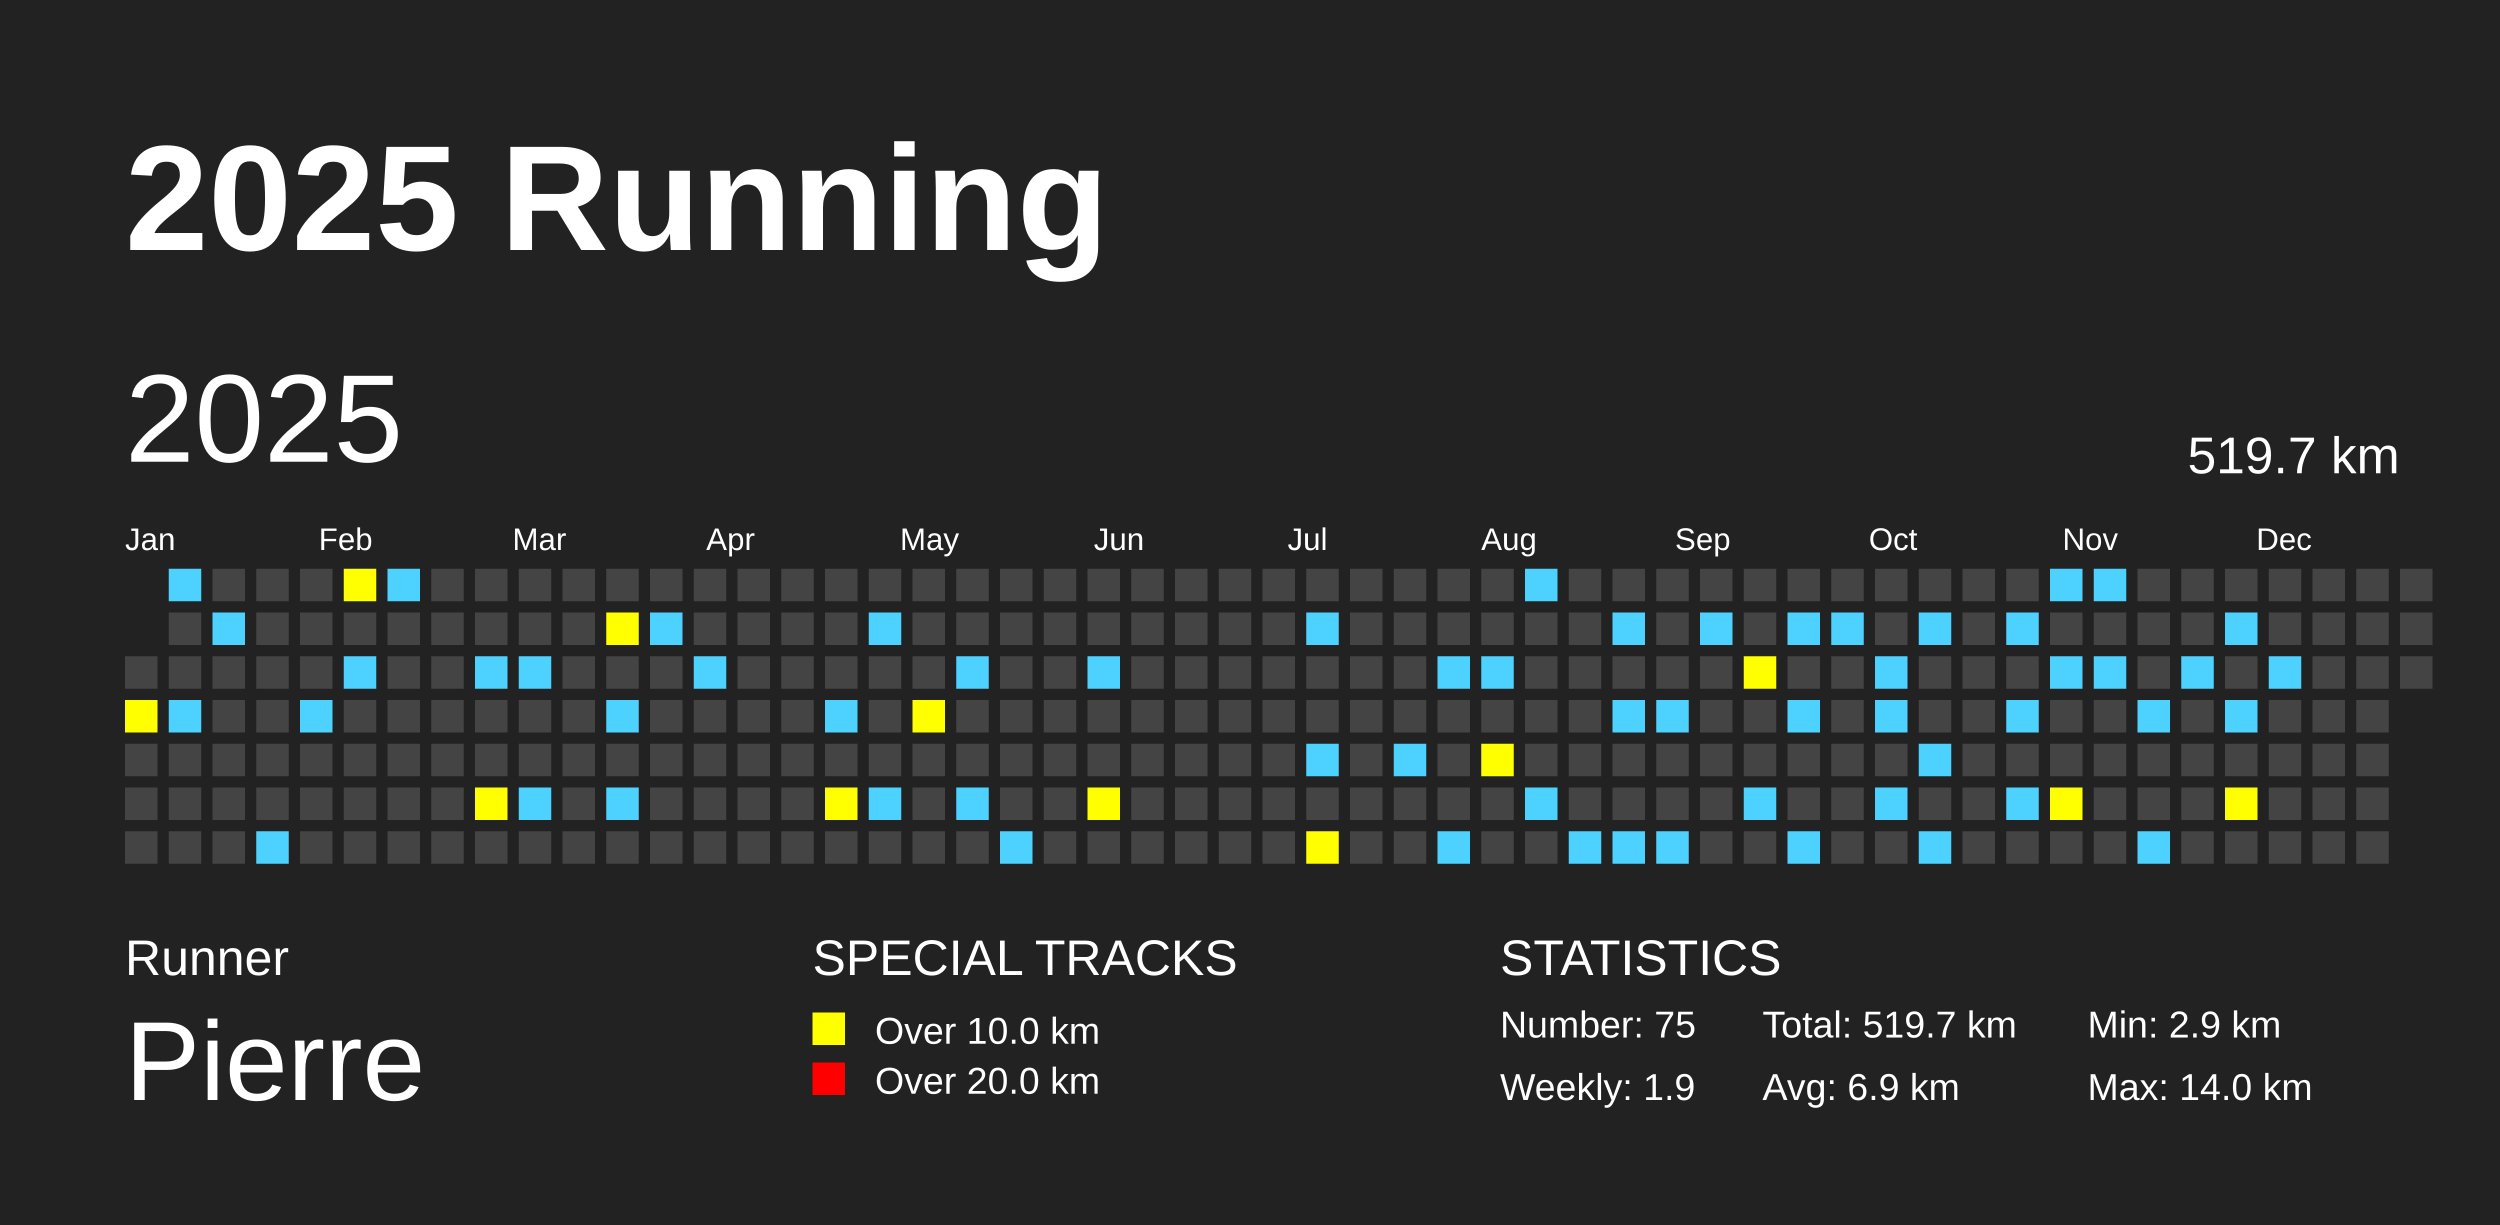
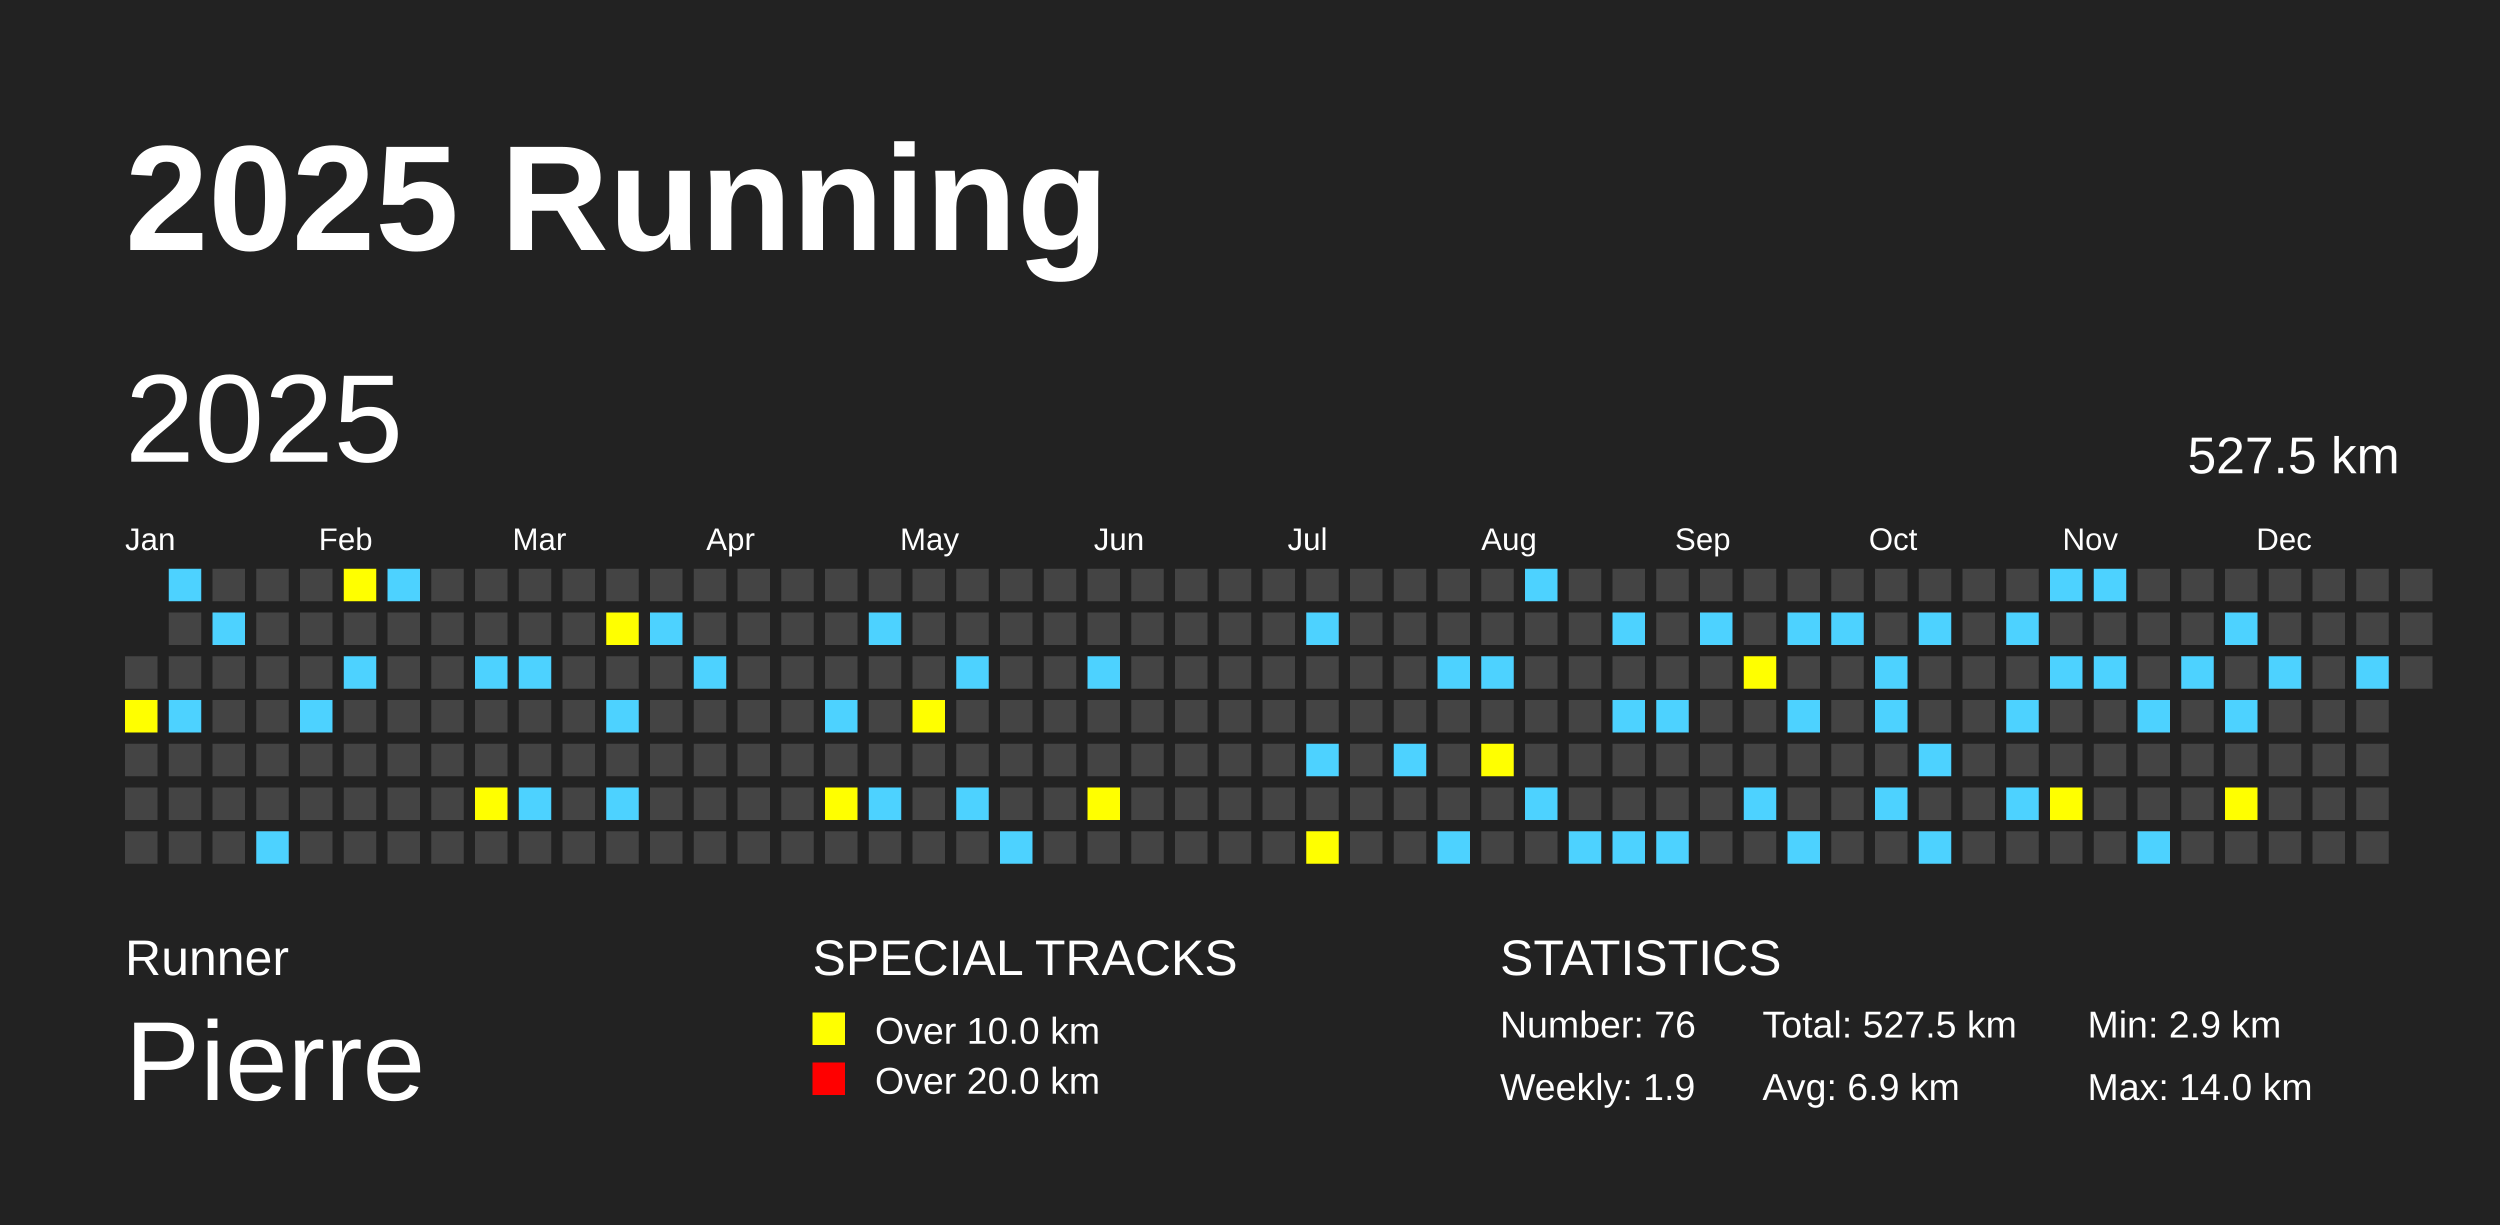
<svg xmlns="http://www.w3.org/2000/svg" baseProfile="full" height="98mm" version="1.1" viewBox="0,0,200,98" width="200mm">
  <defs />
  <rect fill="#222222" height="98" width="200" x="0" y="0" />
  <text fill="#FFFFFF" style="font-size:12px; font-family:Arial; font-weight:bold;" x="10" y="20">2025 Running</text>
  <text fill="#FFFFFF" style="font-size:4px; font-family:Arial" x="10" y="78">Runner</text>
  <text fill="#FFFFFF" style="font-size:9px; font-family:Arial" x="10" y="88">Pierre</text>
  <text fill="#FFFFFF" style="font-size:4px; font-family:Arial" x="65" y="78">SPECIAL TRACKS</text>
  <rect fill="yellow" height="2.6" width="2.6" x="65" y="81" />
  <text fill="#FFFFFF" style="font-size:3px; font-family:Arial" x="70" y="83.5">Over 10.0 km</text>
  <rect fill="red" height="2.6" width="2.6" x="65" y="85" />
  <text fill="#FFFFFF" style="font-size:3px; font-family:Arial" x="70" y="87.5">Over 20.0 km</text>
  <text fill="#FFFFFF" style="font-size:4px; font-family:Arial" x="120" y="78">STATISTICS</text>
-   <text fill="#FFFFFF" style="font-size:3px; font-family:Arial" x="120" y="83">Number: 75</text>
+   <text fill="#FFFFFF" style="font-size:3px; font-family:Arial" x="120" y="83">Number: 76</text>
  <text fill="#FFFFFF" style="font-size:3px; font-family:Arial" x="120" y="88">Weekly: 1.9</text>
-   <text fill="#FFFFFF" style="font-size:3px; font-family:Arial" x="141" y="83">Total: 519.7 km</text>
+   <text fill="#FFFFFF" style="font-size:3px; font-family:Arial" x="141" y="83">Total: 527.5 km</text>
  <text fill="#FFFFFF" style="font-size:3px; font-family:Arial" x="141" y="88">Avg: 6.9 km</text>
  <text fill="#FFFFFF" style="font-size:3px; font-family:Arial" x="167" y="83">Min: 2.9 km</text>
  <text fill="#FFFFFF" style="font-size:3px; font-family:Arial" x="167" y="88">Max: 14.0 km</text>
  <text dominant-baseline="hanging" fill="#FFFFFF" style="font-size:10.0px; font-family:Arial;" x="10" y="30">2025</text>
-   <text dominant-baseline="hanging" fill="#FFFFFF" style="font-size:4.125px; font-family:Arial;" x="175" y="35">519.7 km</text>
+   <text dominant-baseline="hanging" fill="#FFFFFF" style="font-size:4.125px; font-family:Arial;" x="175" y="35">527.5 km</text>
  <text fill="#FFFFFF" style="font-size:2.5px; font-family:Arial" x="10.0" y="44">Jan</text>
  <text fill="#FFFFFF" style="font-size:2.5px; font-family:Arial" x="25.5" y="44">Feb</text>
  <text fill="#FFFFFF" style="font-size:2.5px; font-family:Arial" x="41.0" y="44">Mar</text>
  <text fill="#FFFFFF" style="font-size:2.5px; font-family:Arial" x="56.5" y="44">Apr</text>
  <text fill="#FFFFFF" style="font-size:2.5px; font-family:Arial" x="72.0" y="44">May</text>
  <text fill="#FFFFFF" style="font-size:2.5px; font-family:Arial" x="87.5" y="44">Jun</text>
  <text fill="#FFFFFF" style="font-size:2.5px; font-family:Arial" x="103.0" y="44">Jul</text>
  <text fill="#FFFFFF" style="font-size:2.5px; font-family:Arial" x="118.5" y="44">Aug</text>
  <text fill="#FFFFFF" style="font-size:2.5px; font-family:Arial" x="134.0" y="44">Sep</text>
  <text fill="#FFFFFF" style="font-size:2.5px; font-family:Arial" x="149.5" y="44">Oct</text>
  <text fill="#FFFFFF" style="font-size:2.5px; font-family:Arial" x="165.0" y="44">Nov</text>
  <text fill="#FFFFFF" style="font-size:2.5px; font-family:Arial" x="180.5" y="44">Dec</text>
  <rect fill="#444444" height="2.6" width="2.6" x="10.0" y="52.5" />
  <rect fill="yellow" height="2.6" width="2.6" x="10.0" y="56.0" />
  <rect fill="#444444" height="2.6" width="2.6" x="10.0" y="59.5" />
  <rect fill="#444444" height="2.6" width="2.6" x="10.0" y="63.0" />
  <rect fill="#444444" height="2.6" width="2.6" x="10.0" y="66.5" />
  <rect fill="#4DD2FF" height="2.6" width="2.6" x="13.5" y="45.5" />
  <rect fill="#444444" height="2.6" width="2.6" x="13.5" y="49.0" />
  <rect fill="#444444" height="2.6" width="2.6" x="13.5" y="52.5" />
  <rect fill="#4DD2FF" height="2.6" width="2.6" x="13.5" y="56.0" />
  <rect fill="#444444" height="2.6" width="2.6" x="13.5" y="59.5" />
  <rect fill="#444444" height="2.6" width="2.6" x="13.5" y="63.0" />
  <rect fill="#444444" height="2.6" width="2.6" x="13.5" y="66.5" />
  <rect fill="#444444" height="2.6" width="2.6" x="17.0" y="45.5" />
  <rect fill="#4DD2FF" height="2.6" width="2.6" x="17.0" y="49.0" />
  <rect fill="#444444" height="2.6" width="2.6" x="17.0" y="52.5" />
  <rect fill="#444444" height="2.6" width="2.6" x="17.0" y="56.0" />
  <rect fill="#444444" height="2.6" width="2.6" x="17.0" y="59.5" />
  <rect fill="#444444" height="2.6" width="2.6" x="17.0" y="63.0" />
  <rect fill="#444444" height="2.6" width="2.6" x="17.0" y="66.5" />
  <rect fill="#444444" height="2.6" width="2.6" x="20.5" y="45.5" />
  <rect fill="#444444" height="2.6" width="2.6" x="20.5" y="49.0" />
  <rect fill="#444444" height="2.6" width="2.6" x="20.5" y="52.5" />
  <rect fill="#444444" height="2.6" width="2.6" x="20.5" y="56.0" />
  <rect fill="#444444" height="2.6" width="2.6" x="20.5" y="59.5" />
  <rect fill="#444444" height="2.6" width="2.6" x="20.5" y="63.0" />
  <rect fill="#4DD2FF" height="2.6" width="2.6" x="20.5" y="66.5" />
  <rect fill="#444444" height="2.6" width="2.6" x="24.0" y="45.5" />
  <rect fill="#444444" height="2.6" width="2.6" x="24.0" y="49.0" />
  <rect fill="#444444" height="2.6" width="2.6" x="24.0" y="52.5" />
  <rect fill="#4DD2FF" height="2.6" width="2.6" x="24.0" y="56.0" />
  <rect fill="#444444" height="2.6" width="2.6" x="24.0" y="59.5" />
  <rect fill="#444444" height="2.6" width="2.6" x="24.0" y="63.0" />
  <rect fill="#444444" height="2.6" width="2.6" x="24.0" y="66.5" />
  <rect fill="yellow" height="2.6" width="2.6" x="27.5" y="45.5" />
  <rect fill="#444444" height="2.6" width="2.6" x="27.5" y="49.0" />
  <rect fill="#4DD2FF" height="2.6" width="2.6" x="27.5" y="52.5" />
  <rect fill="#444444" height="2.6" width="2.6" x="27.5" y="56.0" />
  <rect fill="#444444" height="2.6" width="2.6" x="27.5" y="59.5" />
  <rect fill="#444444" height="2.6" width="2.6" x="27.5" y="63.0" />
  <rect fill="#444444" height="2.6" width="2.6" x="27.5" y="66.5" />
  <rect fill="#4DD2FF" height="2.6" width="2.6" x="31.0" y="45.5" />
  <rect fill="#444444" height="2.6" width="2.6" x="31.0" y="49.0" />
  <rect fill="#444444" height="2.6" width="2.6" x="31.0" y="52.5" />
  <rect fill="#444444" height="2.6" width="2.6" x="31.0" y="56.0" />
  <rect fill="#444444" height="2.6" width="2.6" x="31.0" y="59.5" />
  <rect fill="#444444" height="2.6" width="2.6" x="31.0" y="63.0" />
  <rect fill="#444444" height="2.6" width="2.6" x="31.0" y="66.5" />
  <rect fill="#444444" height="2.6" width="2.6" x="34.5" y="45.5" />
  <rect fill="#444444" height="2.6" width="2.6" x="34.5" y="49.0" />
  <rect fill="#444444" height="2.6" width="2.6" x="34.5" y="52.5" />
  <rect fill="#444444" height="2.6" width="2.6" x="34.5" y="56.0" />
  <rect fill="#444444" height="2.6" width="2.6" x="34.5" y="59.5" />
  <rect fill="#444444" height="2.6" width="2.6" x="34.5" y="63.0" />
  <rect fill="#444444" height="2.6" width="2.6" x="34.5" y="66.5" />
  <rect fill="#444444" height="2.6" width="2.6" x="38.0" y="45.5" />
  <rect fill="#444444" height="2.6" width="2.6" x="38.0" y="49.0" />
  <rect fill="#4DD2FF" height="2.6" width="2.6" x="38.0" y="52.5" />
  <rect fill="#444444" height="2.6" width="2.6" x="38.0" y="56.0" />
  <rect fill="#444444" height="2.6" width="2.6" x="38.0" y="59.5" />
  <rect fill="yellow" height="2.6" width="2.6" x="38.0" y="63.0" />
  <rect fill="#444444" height="2.6" width="2.6" x="38.0" y="66.5" />
  <rect fill="#444444" height="2.6" width="2.6" x="41.5" y="45.5" />
  <rect fill="#444444" height="2.6" width="2.6" x="41.5" y="49.0" />
  <rect fill="#4DD2FF" height="2.6" width="2.6" x="41.5" y="52.5" />
  <rect fill="#444444" height="2.6" width="2.6" x="41.5" y="56.0" />
  <rect fill="#444444" height="2.6" width="2.6" x="41.5" y="59.5" />
  <rect fill="#4DD2FF" height="2.6" width="2.6" x="41.5" y="63.0" />
  <rect fill="#444444" height="2.6" width="2.6" x="41.5" y="66.5" />
  <rect fill="#444444" height="2.6" width="2.6" x="45.0" y="45.5" />
  <rect fill="#444444" height="2.6" width="2.6" x="45.0" y="49.0" />
  <rect fill="#444444" height="2.6" width="2.6" x="45.0" y="52.5" />
  <rect fill="#444444" height="2.6" width="2.6" x="45.0" y="56.0" />
  <rect fill="#444444" height="2.6" width="2.6" x="45.0" y="59.5" />
  <rect fill="#444444" height="2.6" width="2.6" x="45.0" y="63.0" />
  <rect fill="#444444" height="2.6" width="2.6" x="45.0" y="66.5" />
  <rect fill="#444444" height="2.6" width="2.6" x="48.5" y="45.5" />
  <rect fill="yellow" height="2.6" width="2.6" x="48.5" y="49.0" />
  <rect fill="#444444" height="2.6" width="2.6" x="48.5" y="52.5" />
  <rect fill="#4DD2FF" height="2.6" width="2.6" x="48.5" y="56.0" />
  <rect fill="#444444" height="2.6" width="2.6" x="48.5" y="59.5" />
  <rect fill="#4DD2FF" height="2.6" width="2.6" x="48.5" y="63.0" />
  <rect fill="#444444" height="2.6" width="2.6" x="48.5" y="66.5" />
  <rect fill="#444444" height="2.6" width="2.6" x="52.0" y="45.5" />
  <rect fill="#4DD2FF" height="2.6" width="2.6" x="52.0" y="49.0" />
  <rect fill="#444444" height="2.6" width="2.6" x="52.0" y="52.5" />
  <rect fill="#444444" height="2.6" width="2.6" x="52.0" y="56.0" />
  <rect fill="#444444" height="2.6" width="2.6" x="52.0" y="59.5" />
  <rect fill="#444444" height="2.6" width="2.6" x="52.0" y="63.0" />
  <rect fill="#444444" height="2.6" width="2.6" x="52.0" y="66.5" />
  <rect fill="#444444" height="2.6" width="2.6" x="55.5" y="45.5" />
  <rect fill="#444444" height="2.6" width="2.6" x="55.5" y="49.0" />
  <rect fill="#4DD2FF" height="2.6" width="2.6" x="55.5" y="52.5" />
  <rect fill="#444444" height="2.6" width="2.6" x="55.5" y="56.0" />
  <rect fill="#444444" height="2.6" width="2.6" x="55.5" y="59.5" />
  <rect fill="#444444" height="2.6" width="2.6" x="55.5" y="63.0" />
  <rect fill="#444444" height="2.6" width="2.6" x="55.5" y="66.5" />
  <rect fill="#444444" height="2.6" width="2.6" x="59.0" y="45.5" />
  <rect fill="#444444" height="2.6" width="2.6" x="59.0" y="49.0" />
  <rect fill="#444444" height="2.6" width="2.6" x="59.0" y="52.5" />
  <rect fill="#444444" height="2.6" width="2.6" x="59.0" y="56.0" />
  <rect fill="#444444" height="2.6" width="2.6" x="59.0" y="59.5" />
  <rect fill="#444444" height="2.6" width="2.6" x="59.0" y="63.0" />
  <rect fill="#444444" height="2.6" width="2.6" x="59.0" y="66.5" />
  <rect fill="#444444" height="2.6" width="2.6" x="62.5" y="45.5" />
  <rect fill="#444444" height="2.6" width="2.6" x="62.5" y="49.0" />
  <rect fill="#444444" height="2.6" width="2.6" x="62.5" y="52.5" />
  <rect fill="#444444" height="2.6" width="2.6" x="62.5" y="56.0" />
  <rect fill="#444444" height="2.6" width="2.6" x="62.5" y="59.5" />
  <rect fill="#444444" height="2.6" width="2.6" x="62.5" y="63.0" />
  <rect fill="#444444" height="2.6" width="2.6" x="62.5" y="66.5" />
  <rect fill="#444444" height="2.6" width="2.6" x="66.0" y="45.5" />
  <rect fill="#444444" height="2.6" width="2.6" x="66.0" y="49.0" />
  <rect fill="#444444" height="2.6" width="2.6" x="66.0" y="52.5" />
  <rect fill="#4DD2FF" height="2.6" width="2.6" x="66.0" y="56.0" />
  <rect fill="#444444" height="2.6" width="2.6" x="66.0" y="59.5" />
  <rect fill="yellow" height="2.6" width="2.6" x="66.0" y="63.0" />
  <rect fill="#444444" height="2.6" width="2.6" x="66.0" y="66.5" />
  <rect fill="#444444" height="2.6" width="2.6" x="69.5" y="45.5" />
  <rect fill="#4DD2FF" height="2.6" width="2.6" x="69.5" y="49.0" />
  <rect fill="#444444" height="2.6" width="2.6" x="69.5" y="52.5" />
  <rect fill="#444444" height="2.6" width="2.6" x="69.5" y="56.0" />
  <rect fill="#444444" height="2.6" width="2.6" x="69.5" y="59.5" />
  <rect fill="#4DD2FF" height="2.6" width="2.6" x="69.5" y="63.0" />
  <rect fill="#444444" height="2.6" width="2.6" x="69.5" y="66.5" />
  <rect fill="#444444" height="2.6" width="2.6" x="73.0" y="45.5" />
  <rect fill="#444444" height="2.6" width="2.6" x="73.0" y="49.0" />
  <rect fill="#444444" height="2.6" width="2.6" x="73.0" y="52.5" />
  <rect fill="yellow" height="2.6" width="2.6" x="73.0" y="56.0" />
  <rect fill="#444444" height="2.6" width="2.6" x="73.0" y="59.5" />
  <rect fill="#444444" height="2.6" width="2.6" x="73.0" y="63.0" />
  <rect fill="#444444" height="2.6" width="2.6" x="73.0" y="66.5" />
  <rect fill="#444444" height="2.6" width="2.6" x="76.5" y="45.5" />
  <rect fill="#444444" height="2.6" width="2.6" x="76.5" y="49.0" />
  <rect fill="#4DD2FF" height="2.6" width="2.6" x="76.5" y="52.5" />
  <rect fill="#444444" height="2.6" width="2.6" x="76.5" y="56.0" />
  <rect fill="#444444" height="2.6" width="2.6" x="76.5" y="59.5" />
  <rect fill="#4DD2FF" height="2.6" width="2.6" x="76.5" y="63.0" />
  <rect fill="#444444" height="2.6" width="2.6" x="76.5" y="66.5" />
  <rect fill="#444444" height="2.6" width="2.6" x="80.0" y="45.5" />
  <rect fill="#444444" height="2.6" width="2.6" x="80.0" y="49.0" />
  <rect fill="#444444" height="2.6" width="2.6" x="80.0" y="52.5" />
  <rect fill="#444444" height="2.6" width="2.6" x="80.0" y="56.0" />
  <rect fill="#444444" height="2.6" width="2.6" x="80.0" y="59.5" />
  <rect fill="#444444" height="2.6" width="2.6" x="80.0" y="63.0" />
  <rect fill="#4DD2FF" height="2.6" width="2.6" x="80.0" y="66.5" />
  <rect fill="#444444" height="2.6" width="2.6" x="83.5" y="45.5" />
  <rect fill="#444444" height="2.6" width="2.6" x="83.5" y="49.0" />
  <rect fill="#444444" height="2.6" width="2.6" x="83.5" y="52.5" />
  <rect fill="#444444" height="2.6" width="2.6" x="83.5" y="56.0" />
  <rect fill="#444444" height="2.6" width="2.6" x="83.5" y="59.5" />
  <rect fill="#444444" height="2.6" width="2.6" x="83.5" y="63.0" />
  <rect fill="#444444" height="2.6" width="2.6" x="83.5" y="66.5" />
  <rect fill="#444444" height="2.6" width="2.6" x="87.0" y="45.5" />
  <rect fill="#444444" height="2.6" width="2.6" x="87.0" y="49.0" />
  <rect fill="#4DD2FF" height="2.6" width="2.6" x="87.0" y="52.5" />
  <rect fill="#444444" height="2.6" width="2.6" x="87.0" y="56.0" />
  <rect fill="#444444" height="2.6" width="2.6" x="87.0" y="59.5" />
  <rect fill="yellow" height="2.6" width="2.6" x="87.0" y="63.0" />
  <rect fill="#444444" height="2.6" width="2.6" x="87.0" y="66.5" />
  <rect fill="#444444" height="2.6" width="2.6" x="90.5" y="45.5" />
  <rect fill="#444444" height="2.6" width="2.6" x="90.5" y="49.0" />
  <rect fill="#444444" height="2.6" width="2.6" x="90.5" y="52.5" />
  <rect fill="#444444" height="2.6" width="2.6" x="90.5" y="56.0" />
  <rect fill="#444444" height="2.6" width="2.6" x="90.5" y="59.5" />
  <rect fill="#444444" height="2.6" width="2.6" x="90.5" y="63.0" />
  <rect fill="#444444" height="2.6" width="2.6" x="90.5" y="66.5" />
  <rect fill="#444444" height="2.6" width="2.6" x="94.0" y="45.5" />
  <rect fill="#444444" height="2.6" width="2.6" x="94.0" y="49.0" />
  <rect fill="#444444" height="2.6" width="2.6" x="94.0" y="52.5" />
  <rect fill="#444444" height="2.6" width="2.6" x="94.0" y="56.0" />
  <rect fill="#444444" height="2.6" width="2.6" x="94.0" y="59.5" />
  <rect fill="#444444" height="2.6" width="2.6" x="94.0" y="63.0" />
  <rect fill="#444444" height="2.6" width="2.6" x="94.0" y="66.5" />
  <rect fill="#444444" height="2.6" width="2.6" x="97.5" y="45.5" />
  <rect fill="#444444" height="2.6" width="2.6" x="97.5" y="49.0" />
  <rect fill="#444444" height="2.6" width="2.6" x="97.5" y="52.5" />
  <rect fill="#444444" height="2.6" width="2.6" x="97.5" y="56.0" />
  <rect fill="#444444" height="2.6" width="2.6" x="97.5" y="59.5" />
  <rect fill="#444444" height="2.6" width="2.6" x="97.5" y="63.0" />
  <rect fill="#444444" height="2.6" width="2.6" x="97.5" y="66.5" />
  <rect fill="#444444" height="2.6" width="2.6" x="101.0" y="45.5" />
  <rect fill="#444444" height="2.6" width="2.6" x="101.0" y="49.0" />
  <rect fill="#444444" height="2.6" width="2.6" x="101.0" y="52.5" />
  <rect fill="#444444" height="2.6" width="2.6" x="101.0" y="56.0" />
  <rect fill="#444444" height="2.6" width="2.6" x="101.0" y="59.5" />
  <rect fill="#444444" height="2.6" width="2.6" x="101.0" y="63.0" />
  <rect fill="#444444" height="2.6" width="2.6" x="101.0" y="66.5" />
  <rect fill="#444444" height="2.6" width="2.6" x="104.5" y="45.5" />
  <rect fill="#4DD2FF" height="2.6" width="2.6" x="104.5" y="49.0" />
  <rect fill="#444444" height="2.6" width="2.6" x="104.5" y="52.5" />
  <rect fill="#444444" height="2.6" width="2.6" x="104.5" y="56.0" />
  <rect fill="#4DD2FF" height="2.6" width="2.6" x="104.5" y="59.5" />
  <rect fill="#444444" height="2.6" width="2.6" x="104.5" y="63.0" />
  <rect fill="yellow" height="2.6" width="2.6" x="104.5" y="66.5" />
  <rect fill="#444444" height="2.6" width="2.6" x="108.0" y="45.5" />
  <rect fill="#444444" height="2.6" width="2.6" x="108.0" y="49.0" />
  <rect fill="#444444" height="2.6" width="2.6" x="108.0" y="52.5" />
  <rect fill="#444444" height="2.6" width="2.6" x="108.0" y="56.0" />
  <rect fill="#444444" height="2.6" width="2.6" x="108.0" y="59.5" />
  <rect fill="#444444" height="2.6" width="2.6" x="108.0" y="63.0" />
  <rect fill="#444444" height="2.6" width="2.6" x="108.0" y="66.5" />
  <rect fill="#444444" height="2.6" width="2.6" x="111.5" y="45.5" />
  <rect fill="#444444" height="2.6" width="2.6" x="111.5" y="49.0" />
  <rect fill="#444444" height="2.6" width="2.6" x="111.5" y="52.5" />
  <rect fill="#444444" height="2.6" width="2.6" x="111.5" y="56.0" />
  <rect fill="#4DD2FF" height="2.6" width="2.6" x="111.5" y="59.5" />
  <rect fill="#444444" height="2.6" width="2.6" x="111.5" y="63.0" />
  <rect fill="#444444" height="2.6" width="2.6" x="111.5" y="66.5" />
  <rect fill="#444444" height="2.6" width="2.6" x="115.0" y="45.5" />
  <rect fill="#444444" height="2.6" width="2.6" x="115.0" y="49.0" />
  <rect fill="#4DD2FF" height="2.6" width="2.6" x="115.0" y="52.5" />
  <rect fill="#444444" height="2.6" width="2.6" x="115.0" y="56.0" />
  <rect fill="#444444" height="2.6" width="2.6" x="115.0" y="59.5" />
  <rect fill="#444444" height="2.6" width="2.6" x="115.0" y="63.0" />
  <rect fill="#4DD2FF" height="2.6" width="2.6" x="115.0" y="66.5" />
  <rect fill="#444444" height="2.6" width="2.6" x="118.5" y="45.5" />
  <rect fill="#444444" height="2.6" width="2.6" x="118.5" y="49.0" />
  <rect fill="#4DD2FF" height="2.6" width="2.6" x="118.5" y="52.5" />
  <rect fill="#444444" height="2.6" width="2.6" x="118.5" y="56.0" />
  <rect fill="yellow" height="2.6" width="2.6" x="118.5" y="59.5" />
  <rect fill="#444444" height="2.6" width="2.6" x="118.5" y="63.0" />
  <rect fill="#444444" height="2.6" width="2.6" x="118.5" y="66.5" />
  <rect fill="#4DD2FF" height="2.6" width="2.6" x="122.0" y="45.5" />
  <rect fill="#444444" height="2.6" width="2.6" x="122.0" y="49.0" />
  <rect fill="#444444" height="2.6" width="2.6" x="122.0" y="52.5" />
  <rect fill="#444444" height="2.6" width="2.6" x="122.0" y="56.0" />
  <rect fill="#444444" height="2.6" width="2.6" x="122.0" y="59.5" />
  <rect fill="#4DD2FF" height="2.6" width="2.6" x="122.0" y="63.0" />
  <rect fill="#444444" height="2.6" width="2.6" x="122.0" y="66.5" />
  <rect fill="#444444" height="2.6" width="2.6" x="125.5" y="45.5" />
  <rect fill="#444444" height="2.6" width="2.6" x="125.5" y="49.0" />
  <rect fill="#444444" height="2.6" width="2.6" x="125.5" y="52.5" />
  <rect fill="#444444" height="2.6" width="2.6" x="125.5" y="56.0" />
  <rect fill="#444444" height="2.6" width="2.6" x="125.5" y="59.5" />
  <rect fill="#444444" height="2.6" width="2.6" x="125.5" y="63.0" />
  <rect fill="#4DD2FF" height="2.6" width="2.6" x="125.5" y="66.5" />
  <rect fill="#444444" height="2.6" width="2.6" x="129.0" y="45.5" />
  <rect fill="#4DD2FF" height="2.6" width="2.6" x="129.0" y="49.0" />
  <rect fill="#444444" height="2.6" width="2.6" x="129.0" y="52.5" />
  <rect fill="#4DD2FF" height="2.6" width="2.6" x="129.0" y="56.0" />
  <rect fill="#444444" height="2.6" width="2.6" x="129.0" y="59.5" />
  <rect fill="#444444" height="2.6" width="2.6" x="129.0" y="63.0" />
  <rect fill="#4DD2FF" height="2.6" width="2.6" x="129.0" y="66.5" />
  <rect fill="#444444" height="2.6" width="2.6" x="132.5" y="45.5" />
  <rect fill="#444444" height="2.6" width="2.6" x="132.5" y="49.0" />
  <rect fill="#444444" height="2.6" width="2.6" x="132.5" y="52.5" />
  <rect fill="#4DD2FF" height="2.6" width="2.6" x="132.5" y="56.0" />
  <rect fill="#444444" height="2.6" width="2.6" x="132.5" y="59.5" />
  <rect fill="#444444" height="2.6" width="2.6" x="132.5" y="63.0" />
  <rect fill="#4DD2FF" height="2.6" width="2.6" x="132.5" y="66.5" />
  <rect fill="#444444" height="2.6" width="2.6" x="136.0" y="45.5" />
  <rect fill="#4DD2FF" height="2.6" width="2.6" x="136.0" y="49.0" />
  <rect fill="#444444" height="2.6" width="2.6" x="136.0" y="52.5" />
  <rect fill="#444444" height="2.6" width="2.6" x="136.0" y="56.0" />
  <rect fill="#444444" height="2.6" width="2.6" x="136.0" y="59.5" />
  <rect fill="#444444" height="2.6" width="2.6" x="136.0" y="63.0" />
  <rect fill="#444444" height="2.6" width="2.6" x="136.0" y="66.5" />
  <rect fill="#444444" height="2.6" width="2.6" x="139.5" y="45.5" />
  <rect fill="#444444" height="2.6" width="2.6" x="139.5" y="49.0" />
  <rect fill="yellow" height="2.6" width="2.6" x="139.5" y="52.5" />
  <rect fill="#444444" height="2.6" width="2.6" x="139.5" y="56.0" />
  <rect fill="#444444" height="2.6" width="2.6" x="139.5" y="59.5" />
  <rect fill="#4DD2FF" height="2.6" width="2.6" x="139.5" y="63.0" />
  <rect fill="#444444" height="2.6" width="2.6" x="139.5" y="66.5" />
  <rect fill="#444444" height="2.6" width="2.6" x="143.0" y="45.5" />
  <rect fill="#4DD2FF" height="2.6" width="2.6" x="143.0" y="49.0" />
  <rect fill="#444444" height="2.6" width="2.6" x="143.0" y="52.5" />
  <rect fill="#4DD2FF" height="2.6" width="2.6" x="143.0" y="56.0" />
  <rect fill="#444444" height="2.6" width="2.6" x="143.0" y="59.5" />
  <rect fill="#444444" height="2.6" width="2.6" x="143.0" y="63.0" />
  <rect fill="#4DD2FF" height="2.6" width="2.6" x="143.0" y="66.5" />
  <rect fill="#444444" height="2.6" width="2.6" x="146.5" y="45.5" />
  <rect fill="#4DD2FF" height="2.6" width="2.6" x="146.5" y="49.0" />
  <rect fill="#444444" height="2.6" width="2.6" x="146.5" y="52.5" />
  <rect fill="#444444" height="2.6" width="2.6" x="146.5" y="56.0" />
  <rect fill="#444444" height="2.6" width="2.6" x="146.5" y="59.5" />
  <rect fill="#444444" height="2.6" width="2.6" x="146.5" y="63.0" />
  <rect fill="#444444" height="2.6" width="2.6" x="146.5" y="66.5" />
  <rect fill="#444444" height="2.6" width="2.6" x="150.0" y="45.5" />
  <rect fill="#444444" height="2.6" width="2.6" x="150.0" y="49.0" />
  <rect fill="#4DD2FF" height="2.6" width="2.6" x="150.0" y="52.5" />
  <rect fill="#4DD2FF" height="2.6" width="2.6" x="150.0" y="56.0" />
  <rect fill="#444444" height="2.6" width="2.6" x="150.0" y="59.5" />
  <rect fill="#4DD2FF" height="2.6" width="2.6" x="150.0" y="63.0" />
  <rect fill="#444444" height="2.6" width="2.6" x="150.0" y="66.5" />
  <rect fill="#444444" height="2.6" width="2.6" x="153.5" y="45.5" />
  <rect fill="#4DD2FF" height="2.6" width="2.6" x="153.5" y="49.0" />
  <rect fill="#444444" height="2.6" width="2.6" x="153.5" y="52.5" />
  <rect fill="#444444" height="2.6" width="2.6" x="153.5" y="56.0" />
  <rect fill="#4DD2FF" height="2.6" width="2.6" x="153.5" y="59.5" />
  <rect fill="#444444" height="2.6" width="2.6" x="153.5" y="63.0" />
  <rect fill="#4DD2FF" height="2.6" width="2.6" x="153.5" y="66.5" />
  <rect fill="#444444" height="2.6" width="2.6" x="157.0" y="45.5" />
  <rect fill="#444444" height="2.6" width="2.6" x="157.0" y="49.0" />
  <rect fill="#444444" height="2.6" width="2.6" x="157.0" y="52.5" />
  <rect fill="#444444" height="2.6" width="2.6" x="157.0" y="56.0" />
  <rect fill="#444444" height="2.6" width="2.6" x="157.0" y="59.5" />
  <rect fill="#444444" height="2.6" width="2.6" x="157.0" y="63.0" />
  <rect fill="#444444" height="2.6" width="2.6" x="157.0" y="66.5" />
  <rect fill="#444444" height="2.6" width="2.6" x="160.5" y="45.5" />
  <rect fill="#4DD2FF" height="2.6" width="2.6" x="160.5" y="49.0" />
  <rect fill="#444444" height="2.6" width="2.6" x="160.5" y="52.5" />
  <rect fill="#4DD2FF" height="2.6" width="2.6" x="160.5" y="56.0" />
  <rect fill="#444444" height="2.6" width="2.6" x="160.5" y="59.5" />
  <rect fill="#4DD2FF" height="2.6" width="2.6" x="160.5" y="63.0" />
  <rect fill="#444444" height="2.6" width="2.6" x="160.5" y="66.5" />
  <rect fill="#4DD2FF" height="2.6" width="2.6" x="164.0" y="45.5" />
  <rect fill="#444444" height="2.6" width="2.6" x="164.0" y="49.0" />
  <rect fill="#4DD2FF" height="2.6" width="2.6" x="164.0" y="52.5" />
  <rect fill="#444444" height="2.6" width="2.6" x="164.0" y="56.0" />
  <rect fill="#444444" height="2.6" width="2.6" x="164.0" y="59.5" />
  <rect fill="yellow" height="2.6" width="2.6" x="164.0" y="63.0" />
  <rect fill="#444444" height="2.6" width="2.6" x="164.0" y="66.5" />
  <rect fill="#4DD2FF" height="2.6" width="2.6" x="167.5" y="45.5" />
  <rect fill="#444444" height="2.6" width="2.6" x="167.5" y="49.0" />
  <rect fill="#4DD2FF" height="2.6" width="2.6" x="167.5" y="52.5" />
  <rect fill="#444444" height="2.6" width="2.6" x="167.5" y="56.0" />
  <rect fill="#444444" height="2.6" width="2.6" x="167.5" y="59.5" />
  <rect fill="#444444" height="2.6" width="2.6" x="167.5" y="63.0" />
  <rect fill="#444444" height="2.6" width="2.6" x="167.5" y="66.5" />
  <rect fill="#444444" height="2.6" width="2.6" x="171.0" y="45.5" />
  <rect fill="#444444" height="2.6" width="2.6" x="171.0" y="49.0" />
  <rect fill="#444444" height="2.6" width="2.6" x="171.0" y="52.5" />
  <rect fill="#4DD2FF" height="2.6" width="2.6" x="171.0" y="56.0" />
  <rect fill="#444444" height="2.6" width="2.6" x="171.0" y="59.5" />
  <rect fill="#444444" height="2.6" width="2.6" x="171.0" y="63.0" />
  <rect fill="#4DD2FF" height="2.6" width="2.6" x="171.0" y="66.5" />
  <rect fill="#444444" height="2.6" width="2.6" x="174.5" y="45.5" />
  <rect fill="#444444" height="2.6" width="2.6" x="174.5" y="49.0" />
  <rect fill="#4DD2FF" height="2.6" width="2.6" x="174.5" y="52.5" />
  <rect fill="#444444" height="2.6" width="2.6" x="174.5" y="56.0" />
  <rect fill="#444444" height="2.6" width="2.6" x="174.5" y="59.5" />
  <rect fill="#444444" height="2.6" width="2.6" x="174.5" y="63.0" />
  <rect fill="#444444" height="2.6" width="2.6" x="174.5" y="66.5" />
  <rect fill="#444444" height="2.6" width="2.6" x="178.0" y="45.5" />
  <rect fill="#4DD2FF" height="2.6" width="2.6" x="178.0" y="49.0" />
  <rect fill="#444444" height="2.6" width="2.6" x="178.0" y="52.5" />
  <rect fill="#4DD2FF" height="2.6" width="2.6" x="178.0" y="56.0" />
  <rect fill="#444444" height="2.6" width="2.6" x="178.0" y="59.5" />
  <rect fill="yellow" height="2.6" width="2.6" x="178.0" y="63.0" />
  <rect fill="#444444" height="2.6" width="2.6" x="178.0" y="66.5" />
  <rect fill="#444444" height="2.6" width="2.6" x="181.5" y="45.5" />
  <rect fill="#444444" height="2.6" width="2.6" x="181.5" y="49.0" />
  <rect fill="#4DD2FF" height="2.6" width="2.6" x="181.5" y="52.5" />
  <rect fill="#444444" height="2.6" width="2.6" x="181.5" y="56.0" />
  <rect fill="#444444" height="2.6" width="2.6" x="181.5" y="59.5" />
  <rect fill="#444444" height="2.6" width="2.6" x="181.5" y="63.0" />
  <rect fill="#444444" height="2.6" width="2.6" x="181.5" y="66.5" />
  <rect fill="#444444" height="2.6" width="2.6" x="185.0" y="45.5" />
  <rect fill="#444444" height="2.6" width="2.6" x="185.0" y="49.0" />
  <rect fill="#444444" height="2.6" width="2.6" x="185.0" y="52.5" />
  <rect fill="#444444" height="2.6" width="2.6" x="185.0" y="56.0" />
  <rect fill="#444444" height="2.6" width="2.6" x="185.0" y="59.5" />
  <rect fill="#444444" height="2.6" width="2.6" x="185.0" y="63.0" />
  <rect fill="#444444" height="2.6" width="2.6" x="185.0" y="66.5" />
  <rect fill="#444444" height="2.6" width="2.6" x="188.5" y="45.5" />
  <rect fill="#444444" height="2.6" width="2.6" x="188.5" y="49.0" />
-   <rect fill="#444444" height="2.6" width="2.6" x="188.5" y="52.5" />
+   <rect fill="#4DD2FF" height="2.6" width="2.6" x="188.5" y="52.5" />
  <rect fill="#444444" height="2.6" width="2.6" x="188.5" y="56.0" />
  <rect fill="#444444" height="2.6" width="2.6" x="188.5" y="59.5" />
  <rect fill="#444444" height="2.6" width="2.6" x="188.5" y="63.0" />
  <rect fill="#444444" height="2.6" width="2.6" x="188.5" y="66.5" />
  <rect fill="#444444" height="2.6" width="2.6" x="192.0" y="45.5" />
  <rect fill="#444444" height="2.6" width="2.6" x="192.0" y="49.0" />
  <rect fill="#444444" height="2.6" width="2.6" x="192.0" y="52.5" />
</svg>
